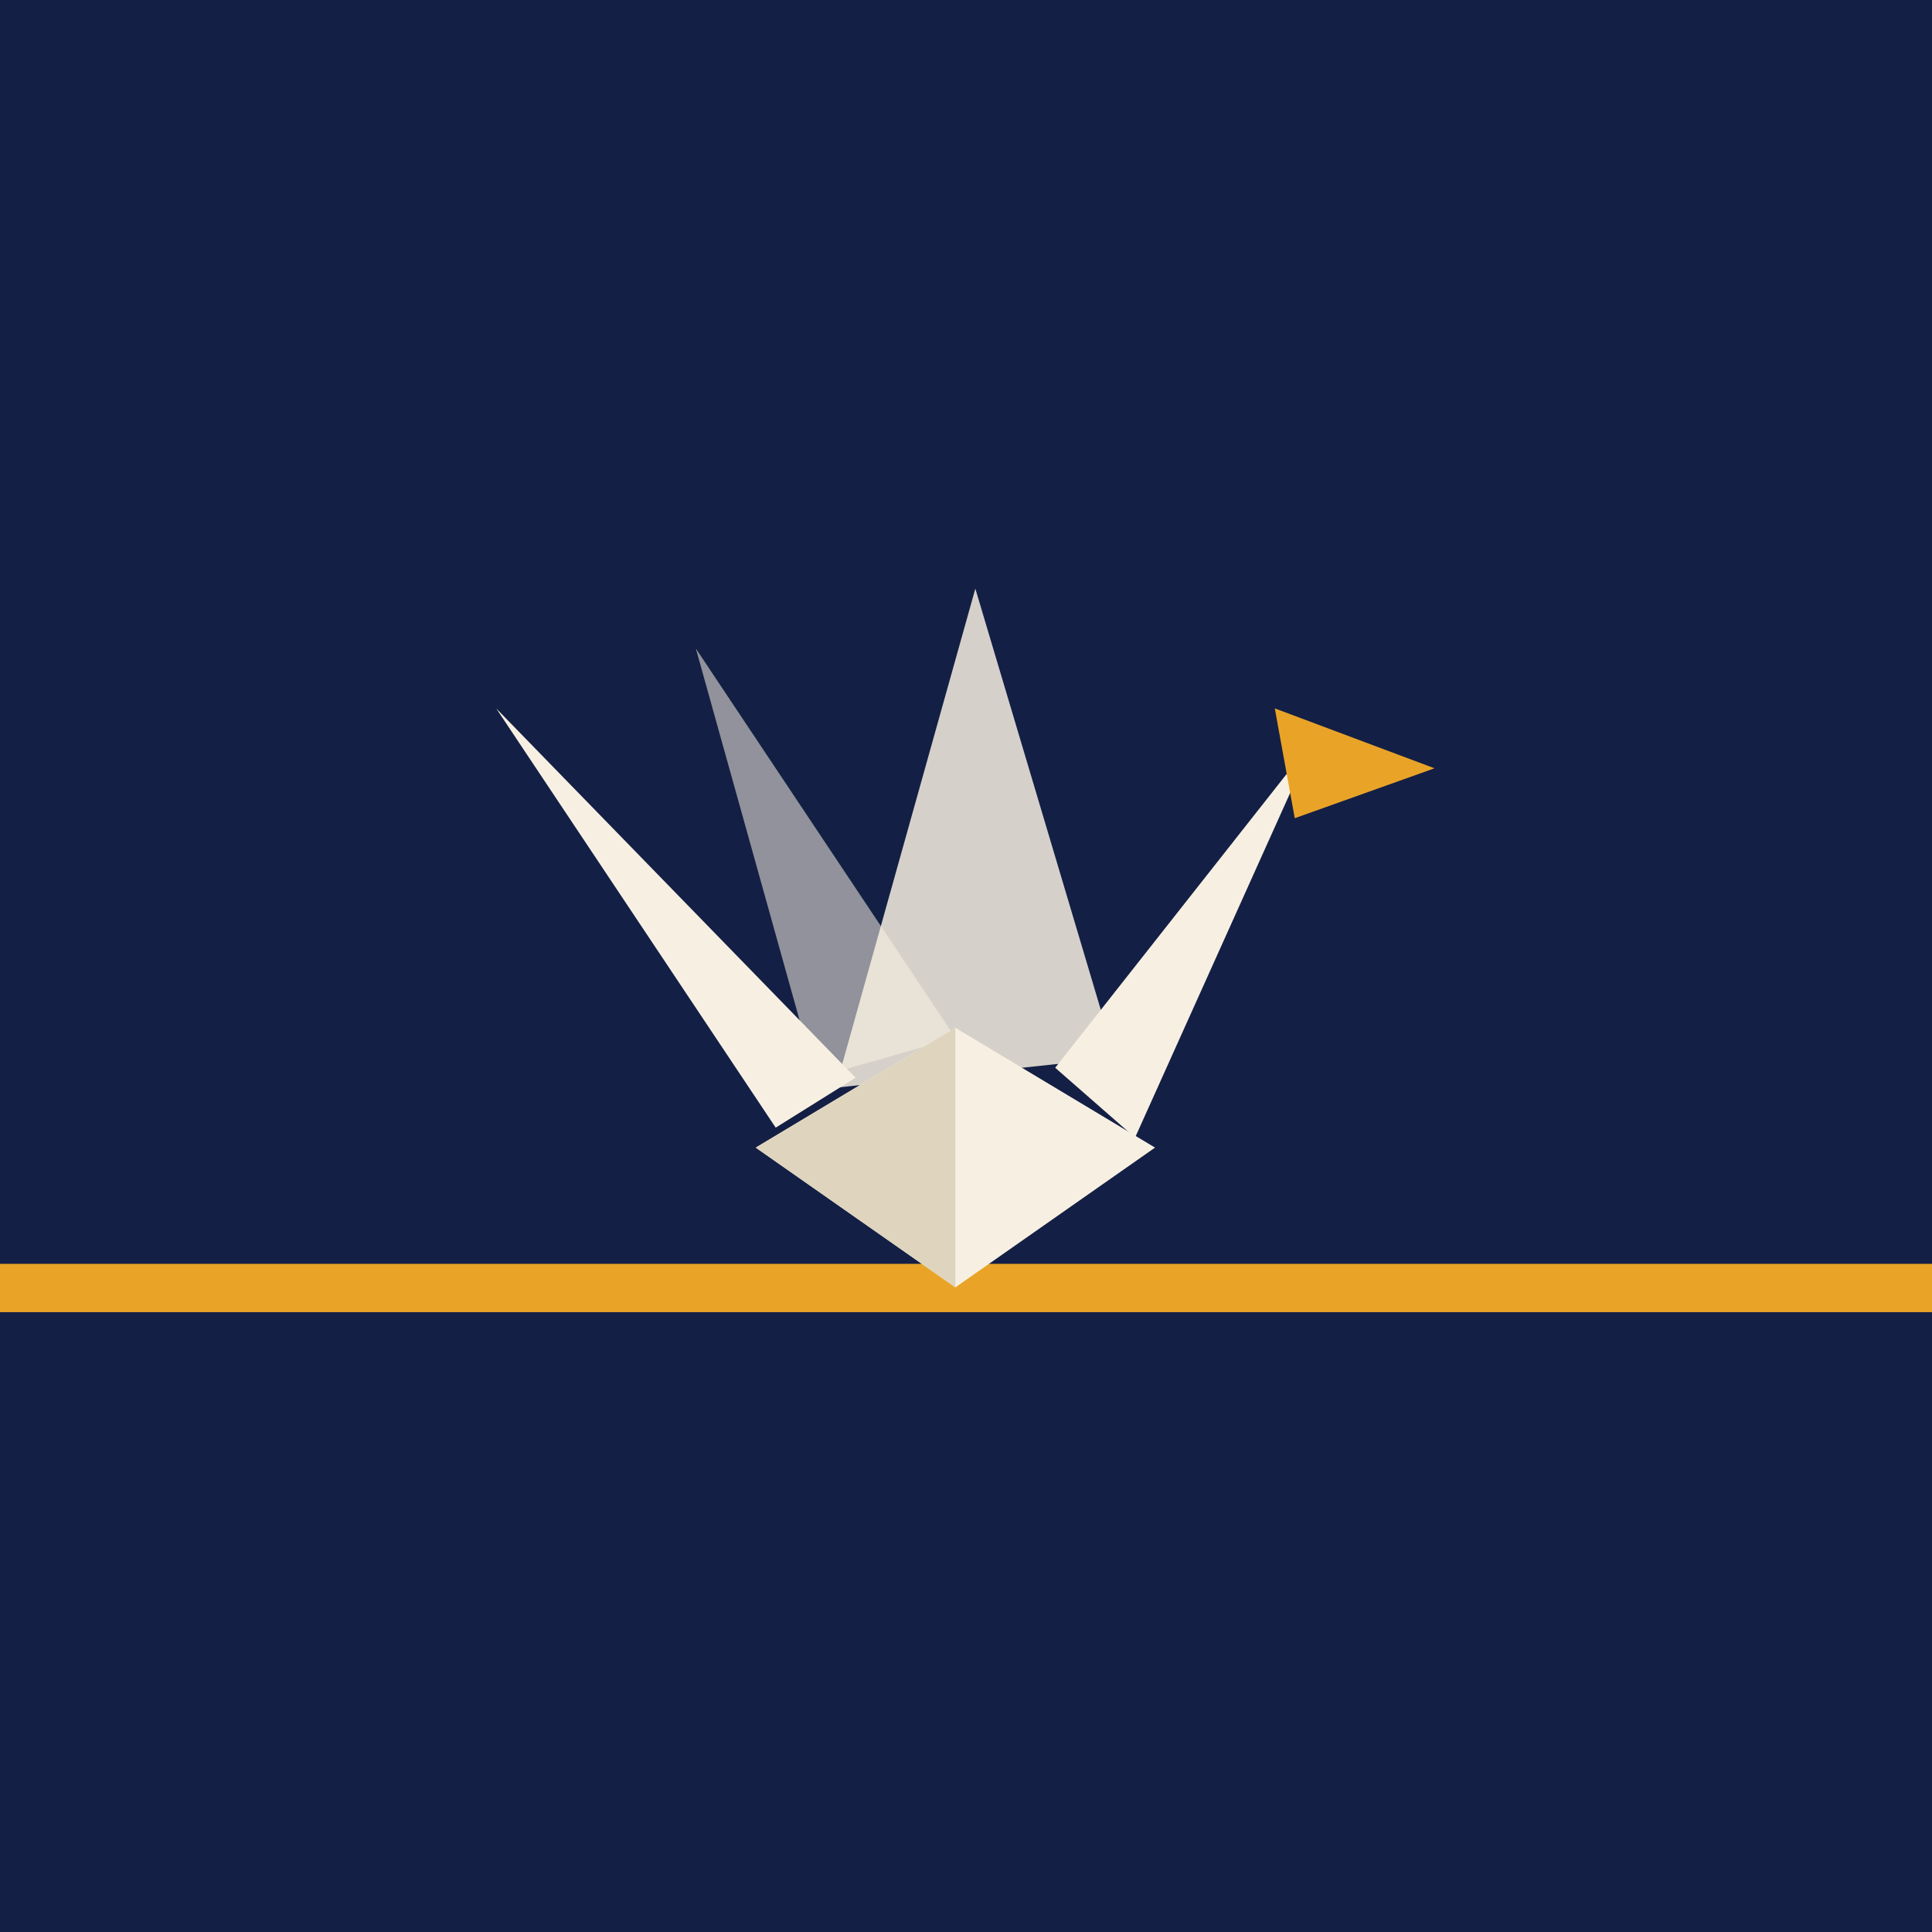
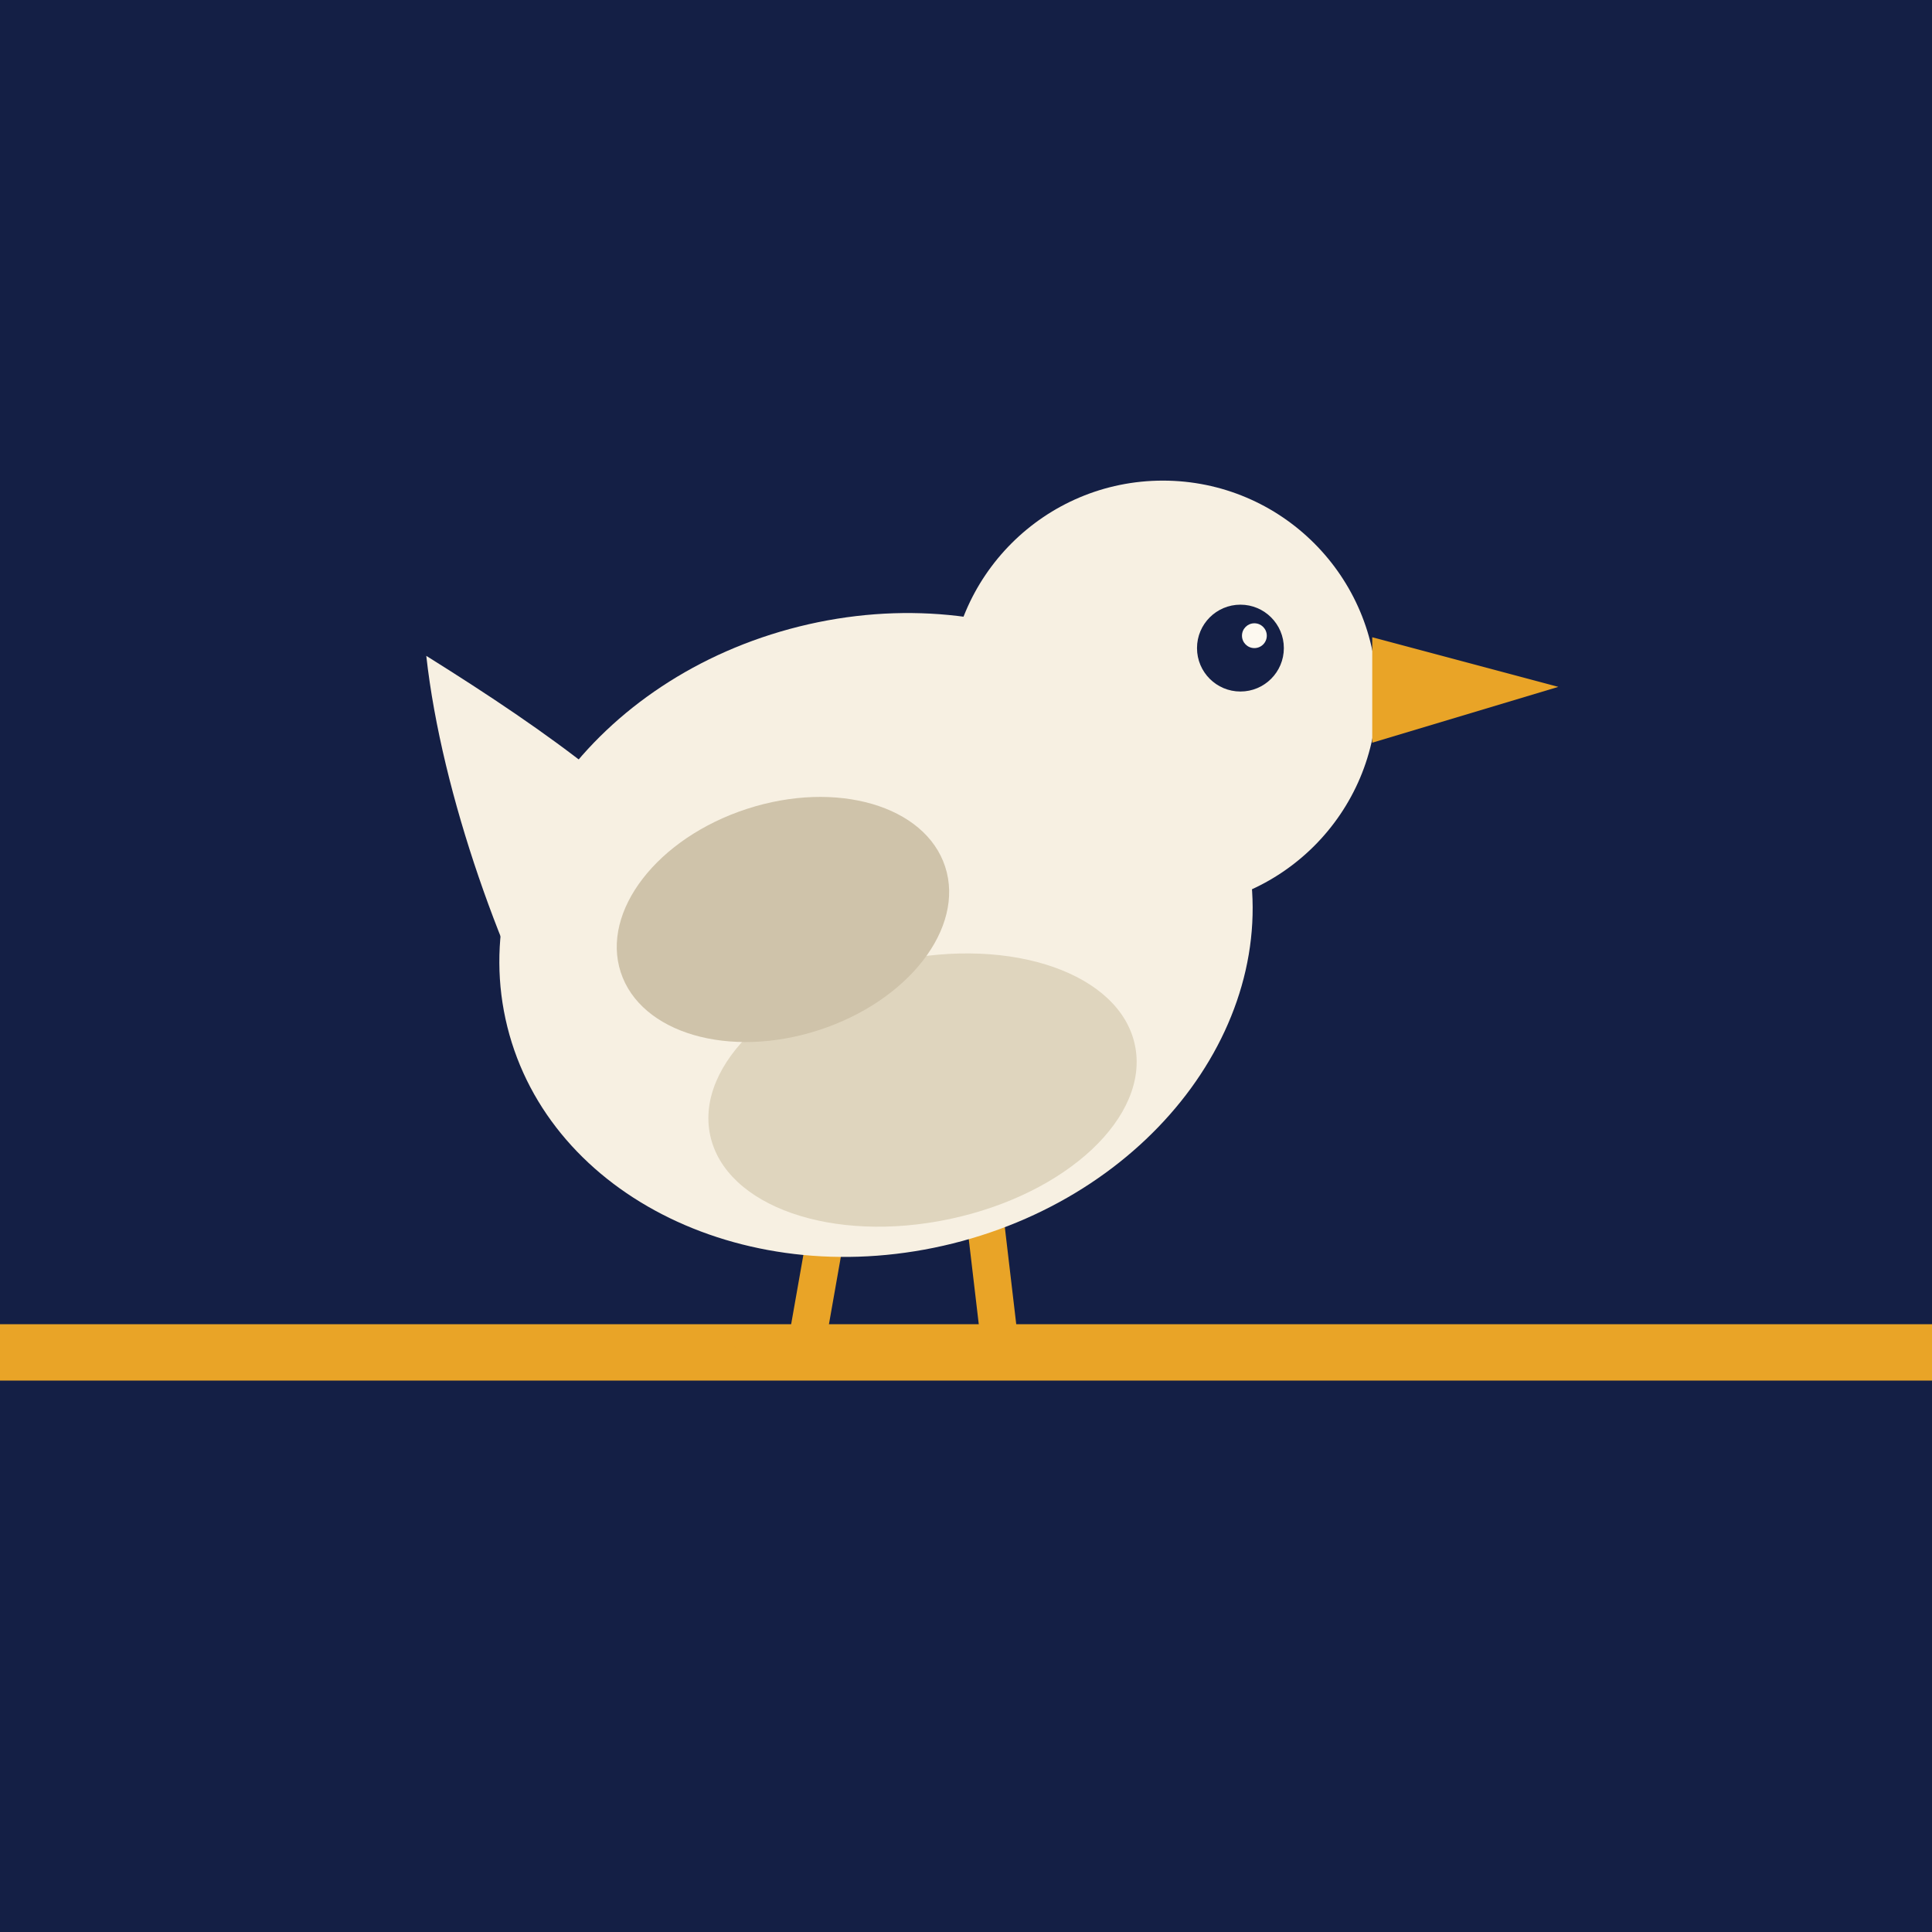
<svg xmlns="http://www.w3.org/2000/svg" width="512" height="512" viewBox="0 0 120 120" role="img" aria-labelledby="title description">
  <rect width="120" height="120" fill="#141F45" />
-   <path d="M-4 80 H124" stroke="#E9A427" stroke-width="3" stroke-linecap="round" />
-   <g transform="translate(20.9 31.6) scale(0.62)">
-     <g fill="#F7F0E2">
-       <polygon points="48,57 36,14 62,53" opacity="0.55" />
-       <polygon points="50,58 64,8 78,55" opacity="0.85" />
-       <polygon points="44,62 16,20 52,57" />
-       <polygon points="42,64 62,52 82,64 62,78" />
-       <polygon points="42,64 62,52 62,78" fill="#DFD5BE" />
-       <polygon points="72,56 98,23 80,63" />
+   <path d="M-4 84 H124" stroke="#E9A427" stroke-width="3.5" stroke-linecap="round" />
+   <g transform="translate(8.4 8.4) scale(0.86)">
+     <g transform="translate(-8.1 -1.6) scale(1.12)">
+       <path d="M52 71 L50.5 79.5 M62 71 L63 79.5" stroke="#E9A427" stroke-width="2.4" stroke-linecap="round" />
+       <path d="M47 79.5 H54 M59.5 79.5 H66.5" stroke="#E9A427" stroke-width="2.2" stroke-linecap="round" />
+       <g fill="#F7F0E2">
+         <path d="M26 35 C 34 40, 41 45, 44 50 C 43 56, 40 61, 35 62 C 31 55, 27 44, 26 35 Z" />
+         <ellipse cx="55" cy="53" rx="24.5" ry="20.5" transform="rotate(-14 55 53)" />
+         <circle cx="65" cy="43" r="11" />
+         <circle cx="73.5" cy="37.5" r="13.8" />
+       </g>
+       <ellipse cx="58" cy="63" rx="14" ry="8.5" transform="rotate(-12 58 63)" fill="#DFD5BE" />
+       <ellipse cx="49" cy="52" rx="11" ry="7.5" transform="rotate(-18 49 52)" fill="#CFC3AA" />
+       <polygon points="87,33.8 99,37 87,40.6" fill="#E9A427" />
+       <circle cx="78.5" cy="34.5" r="2.8" fill="#141F45" />
+       <circle cx="79.4" cy="33.7" r="0.8" fill="#FDF9F0" />
    </g>
-     <polygon points="94,20 110,26 96,31" fill="#E9A427" />
  </g>
</svg>
